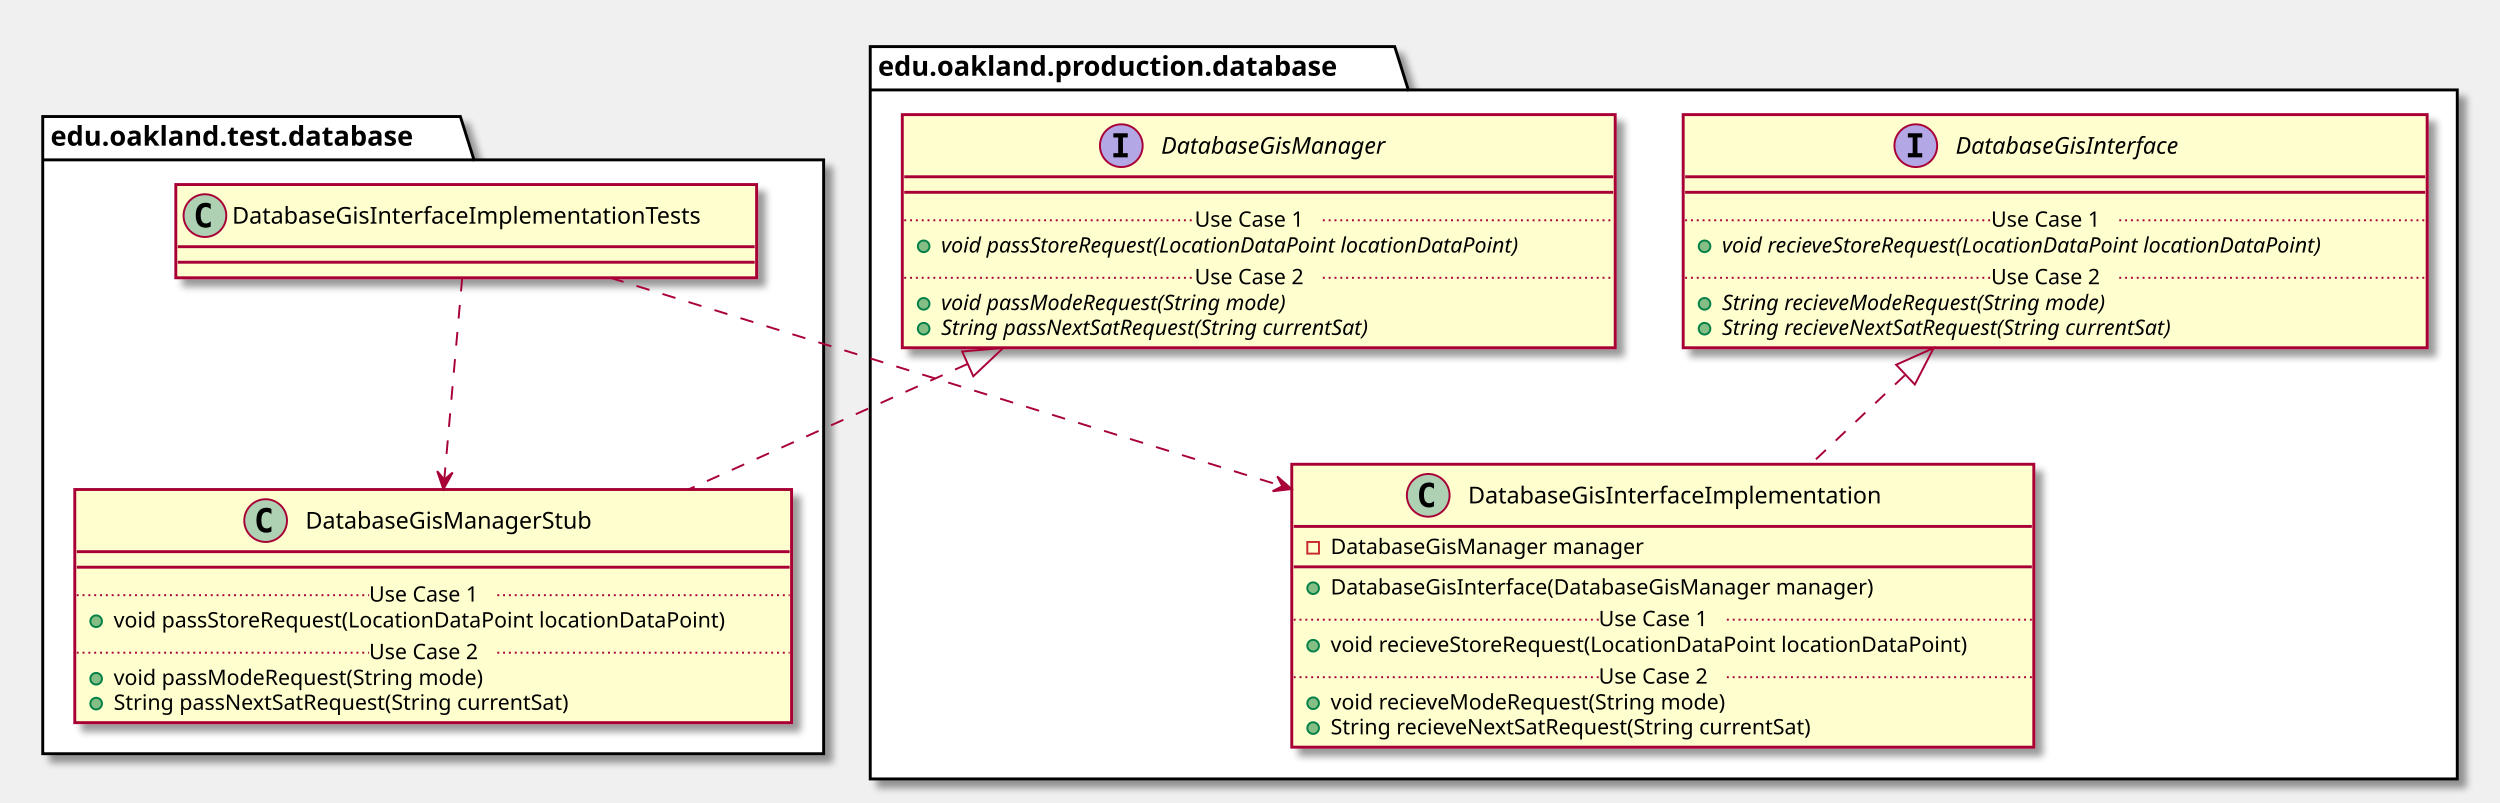
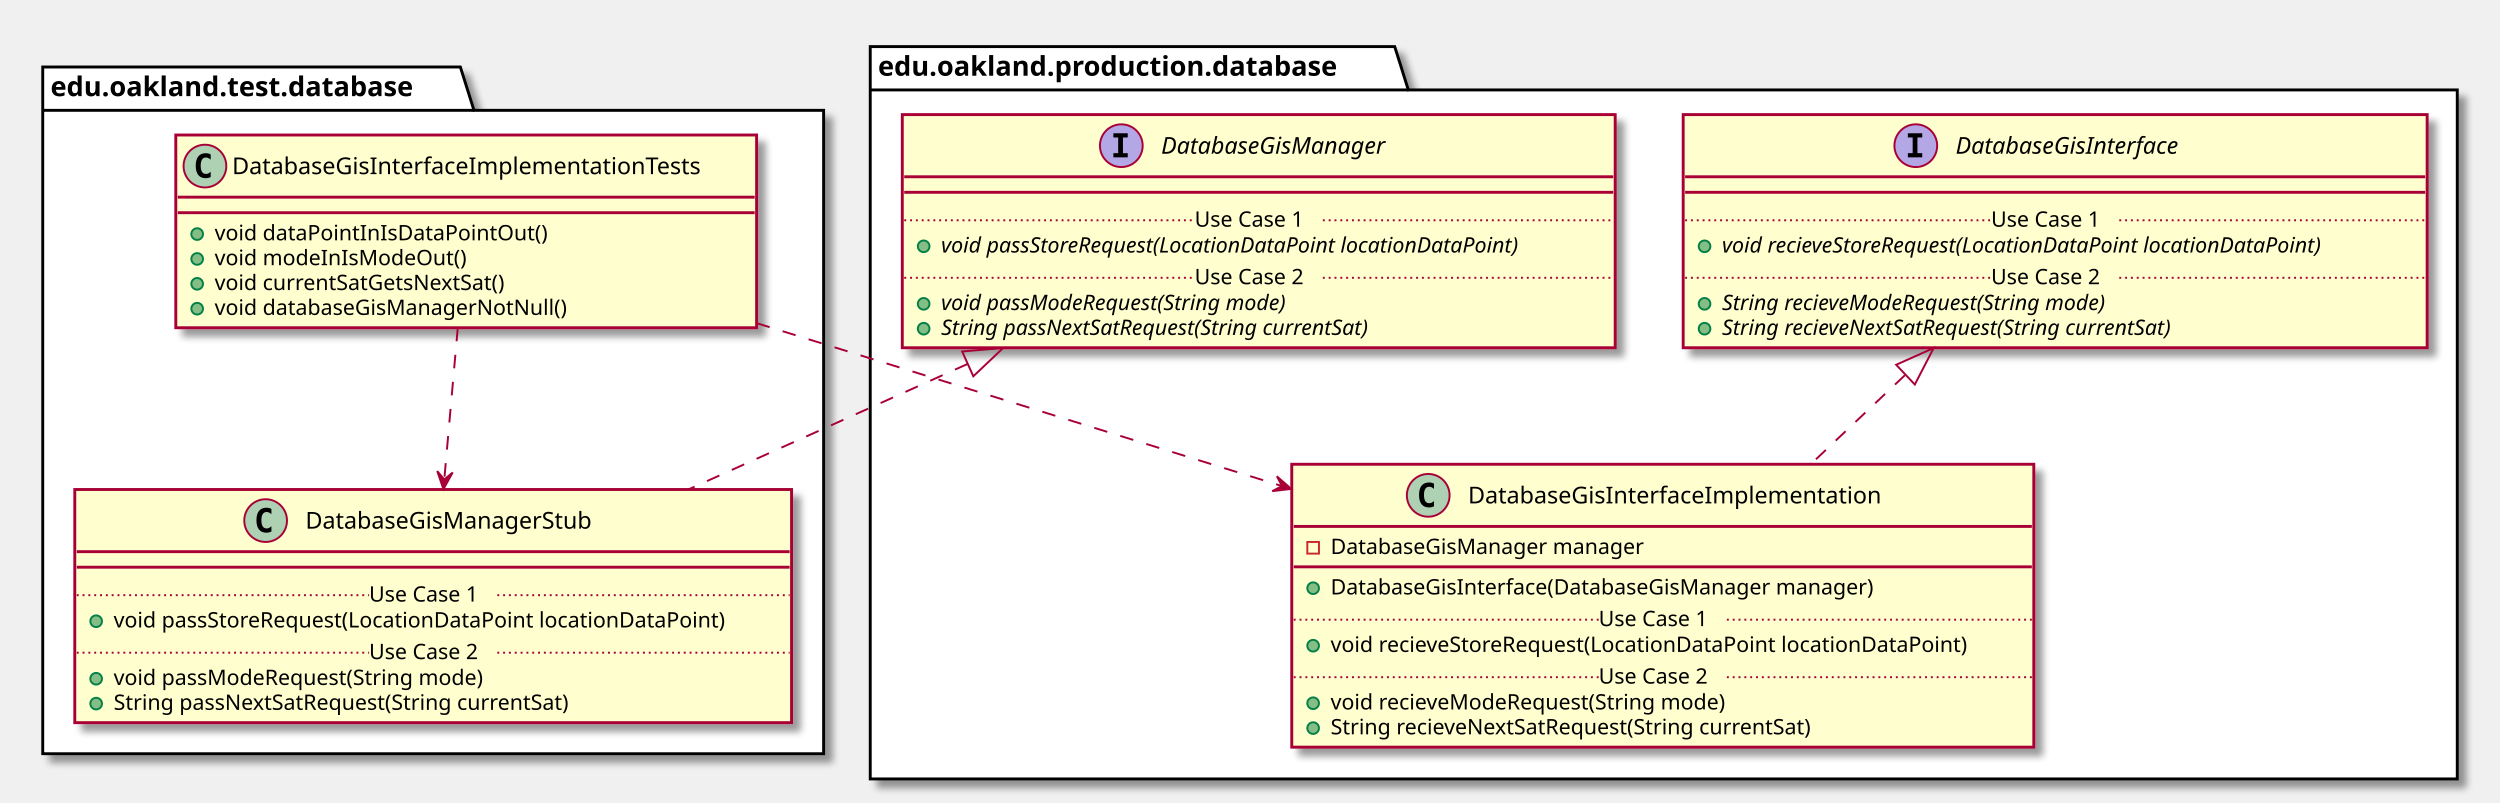
<svg xmlns="http://www.w3.org/2000/svg" contentScriptType="application/ecmascript" contentStyleType="text/css" height="413px" preserveAspectRatio="none" style="width:1287px;height:413px;" version="1.1" viewBox="0 0 1287 413" width="1287px" zoomAndPan="magnify">
  <defs>
-     <filter height="300%" id="f1pnngvm42tgho" width="300%" x="-1" y="-1">
+     <filter height="300%" id="f18jjixrsozjer" width="300%" x="-1" y="-1">
      <feGaussianBlur result="blurOut" stdDeviation="2.0" />
      <feColorMatrix in="blurOut" result="blurOut2" type="matrix" values="0 0 0 0 0 0 0 0 0 0 0 0 0 0 0 0 0 0 .4 0" />
      <feOffset dx="4.0" dy="4.0" in="blurOut2" result="blurOut3" />
      <feBlend in="SourceGraphic" in2="blurOut3" mode="normal" />
    </filter>
  </defs>
  <g>
-     <polygon fill="#FFFFFF" filter="url(#f1pnngvm42tgho)" points="22,60,237,60,244,82.297,424,82.297,424,388,22,388,22,60" style="stroke: #000000; stroke-width: 1.5;" />
-     <line style="stroke: #000000; stroke-width: 1.5;" x1="22" x2="244" y1="82.297" y2="82.297" />
-     <text fill="#000000" font-family="sans-serif" font-size="14" font-weight="bold" lengthAdjust="spacingAndGlyphs" textLength="209" x="26" y="74.995">edu.oakland.test.database</text>
-     <polygon fill="#FFFFFF" filter="url(#f1pnngvm42tgho)" points="448,24,718,24,725,46.297,1265,46.297,1265,401,448,401,448,24" style="stroke: #000000; stroke-width: 1.5;" />
+     <polygon fill="#FFFFFF" filter="url(#f18jjixrsozjer)" points="22,34.5,237,34.5,244,56.797,424,56.797,424,388,22,388,22,34.5" style="stroke: #000000; stroke-width: 1.5;" />
+     <line style="stroke: #000000; stroke-width: 1.5;" x1="22" x2="244" y1="56.797" y2="56.797" />
+     <text fill="#000000" font-family="sans-serif" font-size="14" font-weight="bold" lengthAdjust="spacingAndGlyphs" textLength="209" x="26" y="49.495">edu.oakland.test.database</text>
+     <polygon fill="#FFFFFF" filter="url(#f18jjixrsozjer)" points="448,24,718,24,725,46.297,1265,46.297,1265,401,448,401,448,24" style="stroke: #000000; stroke-width: 1.5;" />
    <line style="stroke: #000000; stroke-width: 1.5;" x1="448" x2="725" y1="46.297" y2="46.297" />
    <text fill="#000000" font-family="sans-serif" font-size="14" font-weight="bold" lengthAdjust="spacingAndGlyphs" textLength="264" x="452" y="38.995">edu.oakland.production.database</text>
-     <rect fill="#FEFECE" filter="url(#f1pnngvm42tgho)" height="48" id="DatabaseGisInterfaceImplementationTests" style="stroke: #A80036; stroke-width: 1.5;" width="299" x="90.5" y="95" />
-     <ellipse cx="105.5" cy="111" fill="#ADD1B2" rx="11" ry="11" style="stroke: #A80036; stroke-width: 1.0;" />
-     <path d="M108.469,116.641 Q107.891,116.938 107.25,117.078 Q106.609,117.234 105.906,117.234 Q103.406,117.234 102.078,115.594 Q100.766,113.938 100.766,110.812 Q100.766,107.688 102.078,106.031 Q103.406,104.375 105.906,104.375 Q106.609,104.375 107.25,104.531 Q107.906,104.688 108.469,104.984 L108.469,107.703 Q107.844,107.125 107.25,106.859 Q106.656,106.578 106.031,106.578 Q104.688,106.578 104,107.656 Q103.312,108.719 103.312,110.812 Q103.312,112.906 104,113.984 Q104.688,115.047 106.031,115.047 Q106.656,115.047 107.25,114.781 Q107.844,114.5 108.469,113.922 L108.469,116.641 Z " />
-     <text fill="#000000" font-family="sans-serif" font-size="12" lengthAdjust="spacingAndGlyphs" textLength="267" x="119.5" y="115.154">DatabaseGisInterfaceImplementationTests</text>
-     <line style="stroke: #A80036; stroke-width: 1.5;" x1="91.5" x2="388.5" y1="127" y2="127" />
-     <line style="stroke: #A80036; stroke-width: 1.5;" x1="91.5" x2="388.5" y1="135" y2="135" />
-     <rect fill="#FEFECE" filter="url(#f1pnngvm42tgho)" height="120.023" id="DatabaseGisManagerStub" style="stroke: #A80036; stroke-width: 1.5;" width="369" x="38.5" y="252" />
+     <rect fill="#FEFECE" filter="url(#f18jjixrsozjer)" height="99.219" id="DatabaseGisInterfaceImplementationTests" style="stroke: #A80036; stroke-width: 1.5;" width="299" x="90.5" y="69.5" />
+     <ellipse cx="105.5" cy="85.5" fill="#ADD1B2" rx="11" ry="11" style="stroke: #A80036; stroke-width: 1.0;" />
+     <path d="M108.469,91.141 Q107.891,91.438 107.25,91.578 Q106.609,91.734 105.906,91.734 Q103.406,91.734 102.078,90.094 Q100.766,88.438 100.766,85.312 Q100.766,82.188 102.078,80.531 Q103.406,78.875 105.906,78.875 Q106.609,78.875 107.25,79.031 Q107.906,79.188 108.469,79.484 L108.469,82.203 Q107.844,81.625 107.25,81.359 Q106.656,81.078 106.031,81.078 Q104.688,81.078 104,82.156 Q103.312,83.219 103.312,85.312 Q103.312,87.406 104,88.484 Q104.688,89.547 106.031,89.547 Q106.656,89.547 107.25,89.281 Q107.844,89 108.469,88.422 L108.469,91.141 Z " />
+     <text fill="#000000" font-family="sans-serif" font-size="12" lengthAdjust="spacingAndGlyphs" textLength="267" x="119.5" y="89.654">DatabaseGisInterfaceImplementationTests</text>
+     <line style="stroke: #A80036; stroke-width: 1.5;" x1="91.5" x2="388.5" y1="101.5" y2="101.5" />
+     <line style="stroke: #A80036; stroke-width: 1.5;" x1="91.5" x2="388.5" y1="109.5" y2="109.5" />
+     <ellipse cx="101.5" cy="120.5" fill="#84BE84" rx="3" ry="3" style="stroke: #038048; stroke-width: 1.0;" />
+     <text fill="#000000" font-family="sans-serif" font-size="11" lengthAdjust="spacingAndGlyphs" textLength="182" x="110.5" y="123.71">void dataPointInIsDataPointOut()</text>
+     <ellipse cx="101.5" cy="133.305" fill="#84BE84" rx="3" ry="3" style="stroke: #038048; stroke-width: 1.0;" />
+     <text fill="#000000" font-family="sans-serif" font-size="11" lengthAdjust="spacingAndGlyphs" textLength="137" x="110.5" y="136.515">void modeInIsModeOut()</text>
+     <ellipse cx="101.5" cy="146.109" fill="#84BE84" rx="3" ry="3" style="stroke: #038048; stroke-width: 1.0;" />
+     <text fill="#000000" font-family="sans-serif" font-size="11" lengthAdjust="spacingAndGlyphs" textLength="166" x="110.5" y="149.32">void currentSatGetsNextSat()</text>
+     <ellipse cx="101.5" cy="158.914" fill="#84BE84" rx="3" ry="3" style="stroke: #038048; stroke-width: 1.0;" />
+     <text fill="#000000" font-family="sans-serif" font-size="11" lengthAdjust="spacingAndGlyphs" textLength="196" x="110.5" y="162.125">void databaseGisManagerNotNull()</text>
+     <rect fill="#FEFECE" filter="url(#f18jjixrsozjer)" height="120.023" id="DatabaseGisManagerStub" style="stroke: #A80036; stroke-width: 1.5;" width="369" x="38.5" y="252" />
    <ellipse cx="136.75" cy="268" fill="#ADD1B2" rx="11" ry="11" style="stroke: #A80036; stroke-width: 1.0;" />
    <path d="M139.719,273.641 Q139.141,273.938 138.5,274.078 Q137.859,274.234 137.156,274.234 Q134.656,274.234 133.328,272.594 Q132.016,270.938 132.016,267.812 Q132.016,264.688 133.328,263.031 Q134.656,261.375 137.156,261.375 Q137.859,261.375 138.5,261.531 Q139.156,261.688 139.719,261.984 L139.719,264.703 Q139.094,264.125 138.5,263.859 Q137.906,263.578 137.281,263.578 Q135.938,263.578 135.25,264.656 Q134.562,265.719 134.562,267.812 Q134.562,269.906 135.25,270.984 Q135.938,272.047 137.281,272.047 Q137.906,272.047 138.5,271.781 Q139.094,271.5 139.719,270.922 L139.719,273.641 Z " />
    <text fill="#000000" font-family="sans-serif" font-size="12" lengthAdjust="spacingAndGlyphs" textLength="164" x="157.25" y="272.154">DatabaseGisManagerStub</text>
    <line style="stroke: #A80036; stroke-width: 1.5;" x1="39.5" x2="406.5" y1="284" y2="284" />
    <line style="stroke: #A80036; stroke-width: 1.5;" x1="39.5" x2="406.5" y1="292" y2="292" />
    <ellipse cx="49.5" cy="319.805" fill="#84BE84" rx="3" ry="3" style="stroke: #038048; stroke-width: 1.0;" />
    <text fill="#000000" font-family="sans-serif" font-size="11" lengthAdjust="spacingAndGlyphs" textLength="343" x="58.5" y="323.015">void passStoreRequest(LocationDataPoint locationDataPoint)</text>
    <line style="stroke: #A80036; stroke-width: 1.0; stroke-dasharray: 1.0,2.0;" x1="39.5" x2="190" y1="306.402" y2="306.402" />
    <text fill="#000000" font-family="sans-serif" font-size="11" lengthAdjust="spacingAndGlyphs" textLength="66" x="190" y="309.71">Use Case 1</text>
    <line style="stroke: #A80036; stroke-width: 1.0; stroke-dasharray: 1.0,2.0;" x1="256" x2="406.5" y1="306.402" y2="306.402" />
    <ellipse cx="49.5" cy="349.414" fill="#84BE84" rx="3" ry="3" style="stroke: #038048; stroke-width: 1.0;" />
    <text fill="#000000" font-family="sans-serif" font-size="11" lengthAdjust="spacingAndGlyphs" textLength="209" x="58.5" y="352.625">void passModeRequest(String mode)</text>
    <ellipse cx="49.5" cy="362.219" fill="#84BE84" rx="3" ry="3" style="stroke: #038048; stroke-width: 1.0;" />
    <text fill="#000000" font-family="sans-serif" font-size="11" lengthAdjust="spacingAndGlyphs" textLength="262" x="58.5" y="365.429">String passNextSatRequest(String currentSat)</text>
    <line style="stroke: #A80036; stroke-width: 1.0; stroke-dasharray: 1.0,2.0;" x1="39.5" x2="190" y1="336.012" y2="336.012" />
    <text fill="#000000" font-family="sans-serif" font-size="11" lengthAdjust="spacingAndGlyphs" textLength="66" x="190" y="339.32">Use Case 2</text>
    <line style="stroke: #A80036; stroke-width: 1.0; stroke-dasharray: 1.0,2.0;" x1="256" x2="406.5" y1="336.012" y2="336.012" />
-     <rect fill="#FEFECE" filter="url(#f1pnngvm42tgho)" height="120.023" id="DatabaseGisManager" style="stroke: #A80036; stroke-width: 1.5;" width="367" x="464.5" y="59" />
+     <rect fill="#FEFECE" filter="url(#f18jjixrsozjer)" height="120.023" id="DatabaseGisManager" style="stroke: #A80036; stroke-width: 1.5;" width="367" x="464.5" y="59" />
    <ellipse cx="577.25" cy="75" fill="#B4A7E5" rx="11" ry="11" style="stroke: #A80036; stroke-width: 1.0;" />
    <path d="M573.172,70.766 L573.172,68.609 L580.562,68.609 L580.562,70.766 L578.094,70.766 L578.094,78.844 L580.562,78.844 L580.562,81 L573.172,81 L573.172,78.844 L575.641,78.844 L575.641,70.766 L573.172,70.766 Z " />
    <text fill="#000000" font-family="sans-serif" font-size="12" font-style="italic" lengthAdjust="spacingAndGlyphs" textLength="133" x="597.75" y="79.154">DatabaseGisManager</text>
    <line style="stroke: #A80036; stroke-width: 1.5;" x1="465.5" x2="830.5" y1="91" y2="91" />
    <line style="stroke: #A80036; stroke-width: 1.5;" x1="465.5" x2="830.5" y1="99" y2="99" />
    <ellipse cx="475.5" cy="126.805" fill="#84BE84" rx="3" ry="3" style="stroke: #038048; stroke-width: 1.0;" />
    <text fill="#000000" font-family="sans-serif" font-size="11" font-style="italic" lengthAdjust="spacingAndGlyphs" textLength="341" x="484.5" y="130.015">void passStoreRequest(LocationDataPoint locationDataPoint)</text>
    <line style="stroke: #A80036; stroke-width: 1.0; stroke-dasharray: 1.0,2.0;" x1="465.5" x2="615" y1="113.402" y2="113.402" />
    <text fill="#000000" font-family="sans-serif" font-size="11" lengthAdjust="spacingAndGlyphs" textLength="66" x="615" y="116.71">Use Case 1</text>
    <line style="stroke: #A80036; stroke-width: 1.0; stroke-dasharray: 1.0,2.0;" x1="681" x2="830.5" y1="113.402" y2="113.402" />
    <ellipse cx="475.5" cy="156.414" fill="#84BE84" rx="3" ry="3" style="stroke: #038048; stroke-width: 1.0;" />
    <text fill="#000000" font-family="sans-serif" font-size="11" font-style="italic" lengthAdjust="spacingAndGlyphs" textLength="207" x="484.5" y="159.625">void passModeRequest(String mode)</text>
    <ellipse cx="475.5" cy="169.219" fill="#84BE84" rx="3" ry="3" style="stroke: #038048; stroke-width: 1.0;" />
    <text fill="#000000" font-family="sans-serif" font-size="11" font-style="italic" lengthAdjust="spacingAndGlyphs" textLength="257" x="484.5" y="172.429">String passNextSatRequest(String currentSat)</text>
    <line style="stroke: #A80036; stroke-width: 1.0; stroke-dasharray: 1.0,2.0;" x1="465.5" x2="615" y1="143.012" y2="143.012" />
    <text fill="#000000" font-family="sans-serif" font-size="11" lengthAdjust="spacingAndGlyphs" textLength="66" x="615" y="146.32">Use Case 2</text>
    <line style="stroke: #A80036; stroke-width: 1.0; stroke-dasharray: 1.0,2.0;" x1="681" x2="830.5" y1="143.012" y2="143.012" />
-     <rect fill="#FEFECE" filter="url(#f1pnngvm42tgho)" height="145.633" id="DatabaseGisInterfaceImplementation" style="stroke: #A80036; stroke-width: 1.5;" width="382" x="665" y="239" />
+     <rect fill="#FEFECE" filter="url(#f18jjixrsozjer)" height="145.633" id="DatabaseGisInterfaceImplementation" style="stroke: #A80036; stroke-width: 1.5;" width="382" x="665" y="239" />
    <ellipse cx="735.25" cy="255" fill="#ADD1B2" rx="11" ry="11" style="stroke: #A80036; stroke-width: 1.0;" />
    <path d="M738.219,260.641 Q737.641,260.938 737,261.078 Q736.359,261.234 735.656,261.234 Q733.156,261.234 731.828,259.594 Q730.516,257.938 730.516,254.812 Q730.516,251.688 731.828,250.031 Q733.156,248.375 735.656,248.375 Q736.359,248.375 737,248.531 Q737.656,248.688 738.219,248.984 L738.219,251.703 Q737.594,251.125 737,250.859 Q736.406,250.578 735.781,250.578 Q734.438,250.578 733.75,251.656 Q733.062,252.719 733.062,254.812 Q733.062,256.906 733.75,257.984 Q734.438,259.047 735.781,259.047 Q736.406,259.047 737,258.781 Q737.594,258.5 738.219,257.922 L738.219,260.641 Z " />
    <text fill="#000000" font-family="sans-serif" font-size="12" lengthAdjust="spacingAndGlyphs" textLength="233" x="755.75" y="259.154">DatabaseGisInterfaceImplementation</text>
    <line style="stroke: #A80036; stroke-width: 1.5;" x1="666" x2="1046" y1="271" y2="271" />
    <rect fill="none" height="6" style="stroke: #C82930; stroke-width: 1.0;" width="6" x="673" y="279" />
    <text fill="#000000" font-family="sans-serif" font-size="11" lengthAdjust="spacingAndGlyphs" textLength="177" x="685" y="285.21">DatabaseGisManager manager</text>
    <line style="stroke: #A80036; stroke-width: 1.5;" x1="666" x2="1046" y1="291.805" y2="291.805" />
    <ellipse cx="676" cy="302.805" fill="#84BE84" rx="3" ry="3" style="stroke: #038048; stroke-width: 1.0;" />
    <text fill="#000000" font-family="sans-serif" font-size="11" lengthAdjust="spacingAndGlyphs" textLength="308" x="685" y="306.015">DatabaseGisInterface(DatabaseGisManager manager)</text>
    <ellipse cx="676" cy="332.414" fill="#84BE84" rx="3" ry="3" style="stroke: #038048; stroke-width: 1.0;" />
    <text fill="#000000" font-family="sans-serif" font-size="11" lengthAdjust="spacingAndGlyphs" textLength="356" x="685" y="335.625">void recieveStoreRequest(LocationDataPoint locationDataPoint)</text>
    <line style="stroke: #A80036; stroke-width: 1.0; stroke-dasharray: 1.0,2.0;" x1="666" x2="823" y1="319.012" y2="319.012" />
    <text fill="#000000" font-family="sans-serif" font-size="11" lengthAdjust="spacingAndGlyphs" textLength="66" x="823" y="322.32">Use Case 1</text>
    <line style="stroke: #A80036; stroke-width: 1.0; stroke-dasharray: 1.0,2.0;" x1="889" x2="1046" y1="319.012" y2="319.012" />
    <ellipse cx="676" cy="362.023" fill="#84BE84" rx="3" ry="3" style="stroke: #038048; stroke-width: 1.0;" />
    <text fill="#000000" font-family="sans-serif" font-size="11" lengthAdjust="spacingAndGlyphs" textLength="222" x="685" y="365.234">void recieveModeRequest(String mode)</text>
    <ellipse cx="676" cy="374.828" fill="#84BE84" rx="3" ry="3" style="stroke: #038048; stroke-width: 1.0;" />
    <text fill="#000000" font-family="sans-serif" font-size="11" lengthAdjust="spacingAndGlyphs" textLength="275" x="685" y="378.039">String recieveNextSatRequest(String currentSat)</text>
    <line style="stroke: #A80036; stroke-width: 1.0; stroke-dasharray: 1.0,2.0;" x1="666" x2="823" y1="348.621" y2="348.621" />
    <text fill="#000000" font-family="sans-serif" font-size="11" lengthAdjust="spacingAndGlyphs" textLength="66" x="823" y="351.929">Use Case 2</text>
    <line style="stroke: #A80036; stroke-width: 1.0; stroke-dasharray: 1.0,2.0;" x1="889" x2="1046" y1="348.621" y2="348.621" />
-     <rect fill="#FEFECE" filter="url(#f1pnngvm42tgho)" height="120.023" id="DatabaseGisInterface" style="stroke: #A80036; stroke-width: 1.5;" width="383" x="866.5" y="59" />
+     <rect fill="#FEFECE" filter="url(#f18jjixrsozjer)" height="120.023" id="DatabaseGisInterface" style="stroke: #A80036; stroke-width: 1.5;" width="383" x="866.5" y="59" />
    <ellipse cx="986.25" cy="75" fill="#B4A7E5" rx="11" ry="11" style="stroke: #A80036; stroke-width: 1.0;" />
    <path d="M982.172,70.766 L982.172,68.609 L989.562,68.609 L989.562,70.766 L987.094,70.766 L987.094,78.844 L989.562,78.844 L989.562,81 L982.172,81 L982.172,78.844 L984.641,78.844 L984.641,70.766 L982.172,70.766 Z " />
    <text fill="#000000" font-family="sans-serif" font-size="12" font-style="italic" lengthAdjust="spacingAndGlyphs" textLength="135" x="1006.75" y="79.154">DatabaseGisInterface</text>
    <line style="stroke: #A80036; stroke-width: 1.5;" x1="867.5" x2="1248.5" y1="91" y2="91" />
    <line style="stroke: #A80036; stroke-width: 1.5;" x1="867.5" x2="1248.5" y1="99" y2="99" />
    <ellipse cx="877.5" cy="126.805" fill="#84BE84" rx="3" ry="3" style="stroke: #038048; stroke-width: 1.0;" />
    <text fill="#000000" font-family="sans-serif" font-size="11" font-style="italic" lengthAdjust="spacingAndGlyphs" textLength="357" x="886.5" y="130.015">void recieveStoreRequest(LocationDataPoint locationDataPoint)</text>
    <line style="stroke: #A80036; stroke-width: 1.0; stroke-dasharray: 1.0,2.0;" x1="867.5" x2="1025" y1="113.402" y2="113.402" />
    <text fill="#000000" font-family="sans-serif" font-size="11" lengthAdjust="spacingAndGlyphs" textLength="66" x="1025" y="116.71">Use Case 1</text>
    <line style="stroke: #A80036; stroke-width: 1.0; stroke-dasharray: 1.0,2.0;" x1="1091" x2="1248.5" y1="113.402" y2="113.402" />
    <ellipse cx="877.5" cy="156.414" fill="#84BE84" rx="3" ry="3" style="stroke: #038048; stroke-width: 1.0;" />
    <text fill="#000000" font-family="sans-serif" font-size="11" font-style="italic" lengthAdjust="spacingAndGlyphs" textLength="232" x="886.5" y="159.625">String recieveModeRequest(String mode)</text>
    <ellipse cx="877.5" cy="169.219" fill="#84BE84" rx="3" ry="3" style="stroke: #038048; stroke-width: 1.0;" />
    <text fill="#000000" font-family="sans-serif" font-size="11" font-style="italic" lengthAdjust="spacingAndGlyphs" textLength="273" x="886.5" y="172.429">String recieveNextSatRequest(String currentSat)</text>
    <line style="stroke: #A80036; stroke-width: 1.0; stroke-dasharray: 1.0,2.0;" x1="867.5" x2="1025" y1="143.012" y2="143.012" />
    <text fill="#000000" font-family="sans-serif" font-size="11" lengthAdjust="spacingAndGlyphs" textLength="66" x="1025" y="146.32">Use Case 2</text>
    <line style="stroke: #A80036; stroke-width: 1.0; stroke-dasharray: 1.0,2.0;" x1="1091" x2="1248.5" y1="143.012" y2="143.012" />
    <path d="M498.03,187.4 C451.14,208.47 399.8,231.54 354.31,251.99 " fill="none" id="DatabaseGisManager&lt;-DatabaseGisManagerStub" style="stroke: #A80036; stroke-width: 1.0; stroke-dasharray: 7.0,7.0;" />
    <polygon fill="none" points="495.33,180.94,516.44,179.13,501.06,193.71,495.33,180.94" style="stroke: #A80036; stroke-width: 1.0;" />
-     <path d="M237.95,143.04 C235.68,168.57 231.91,210.87 228.73,246.63 " fill="none" id="DatabaseGisInterfaceImplementationTests-&gt;DatabaseGisManagerStub" style="stroke: #A80036; stroke-width: 1.0; stroke-dasharray: 7.0,7.0;" />
-     <polygon fill="#A80036" points="228.26,251.86,233.041,243.249,228.702,246.88,225.072,242.541,228.26,251.86" style="stroke: #A80036; stroke-width: 1.0;" />
+     <path d="M235.67,168.69 C233.55,192.42 230.99,221.27 228.72,246.77 " fill="none" id="DatabaseGisInterfaceImplementationTests-&gt;DatabaseGisManagerStub" style="stroke: #A80036; stroke-width: 1.0; stroke-dasharray: 7.0,7.0;" />
+     <polygon fill="#A80036" points="228.27,251.83,233.053,243.22,228.714,246.85,225.084,242.511,228.27,251.83" style="stroke: #A80036; stroke-width: 1.0;" />
    <path d="M980.63,193.16 C964.83,208.09 948.22,223.8 932.46,238.7 " fill="none" id="DatabaseGisInterface&lt;-DatabaseGisInterfaceImplementation" style="stroke: #A80036; stroke-width: 1.0; stroke-dasharray: 7.0,7.0;" />
    <polygon fill="none" points="976.13,187.78,995.47,179.13,985.75,197.95,976.13,187.78" style="stroke: #A80036; stroke-width: 1.0;" />
-     <path d="M314.3,143.04 C399.44,169.44 542.37,213.76 660.05,250.24 " fill="none" id="DatabaseGisInterfaceImplementationTests-&gt;DatabaseGisInterfaceImplementation" style="stroke: #A80036; stroke-width: 1.0; stroke-dasharray: 7.0,7.0;" />
-     <polygon fill="#A80036" points="664.92,251.75,657.516,245.255,660.146,250.263,655.138,252.893,664.92,251.75" style="stroke: #A80036; stroke-width: 1.0;" />
+     <path d="M389.51,166.36 C470.77,191.55 572.25,223.02 659.8,250.16 " fill="none" id="DatabaseGisInterfaceImplementationTests-&gt;DatabaseGisInterfaceImplementation" style="stroke: #A80036; stroke-width: 1.0; stroke-dasharray: 7.0,7.0;" />
+     <polygon fill="#A80036" points="664.75,251.7,657.346,245.205,659.976,250.214,654.968,252.844,664.75,251.7" style="stroke: #A80036; stroke-width: 1.0;" />
  </g>
</svg>
